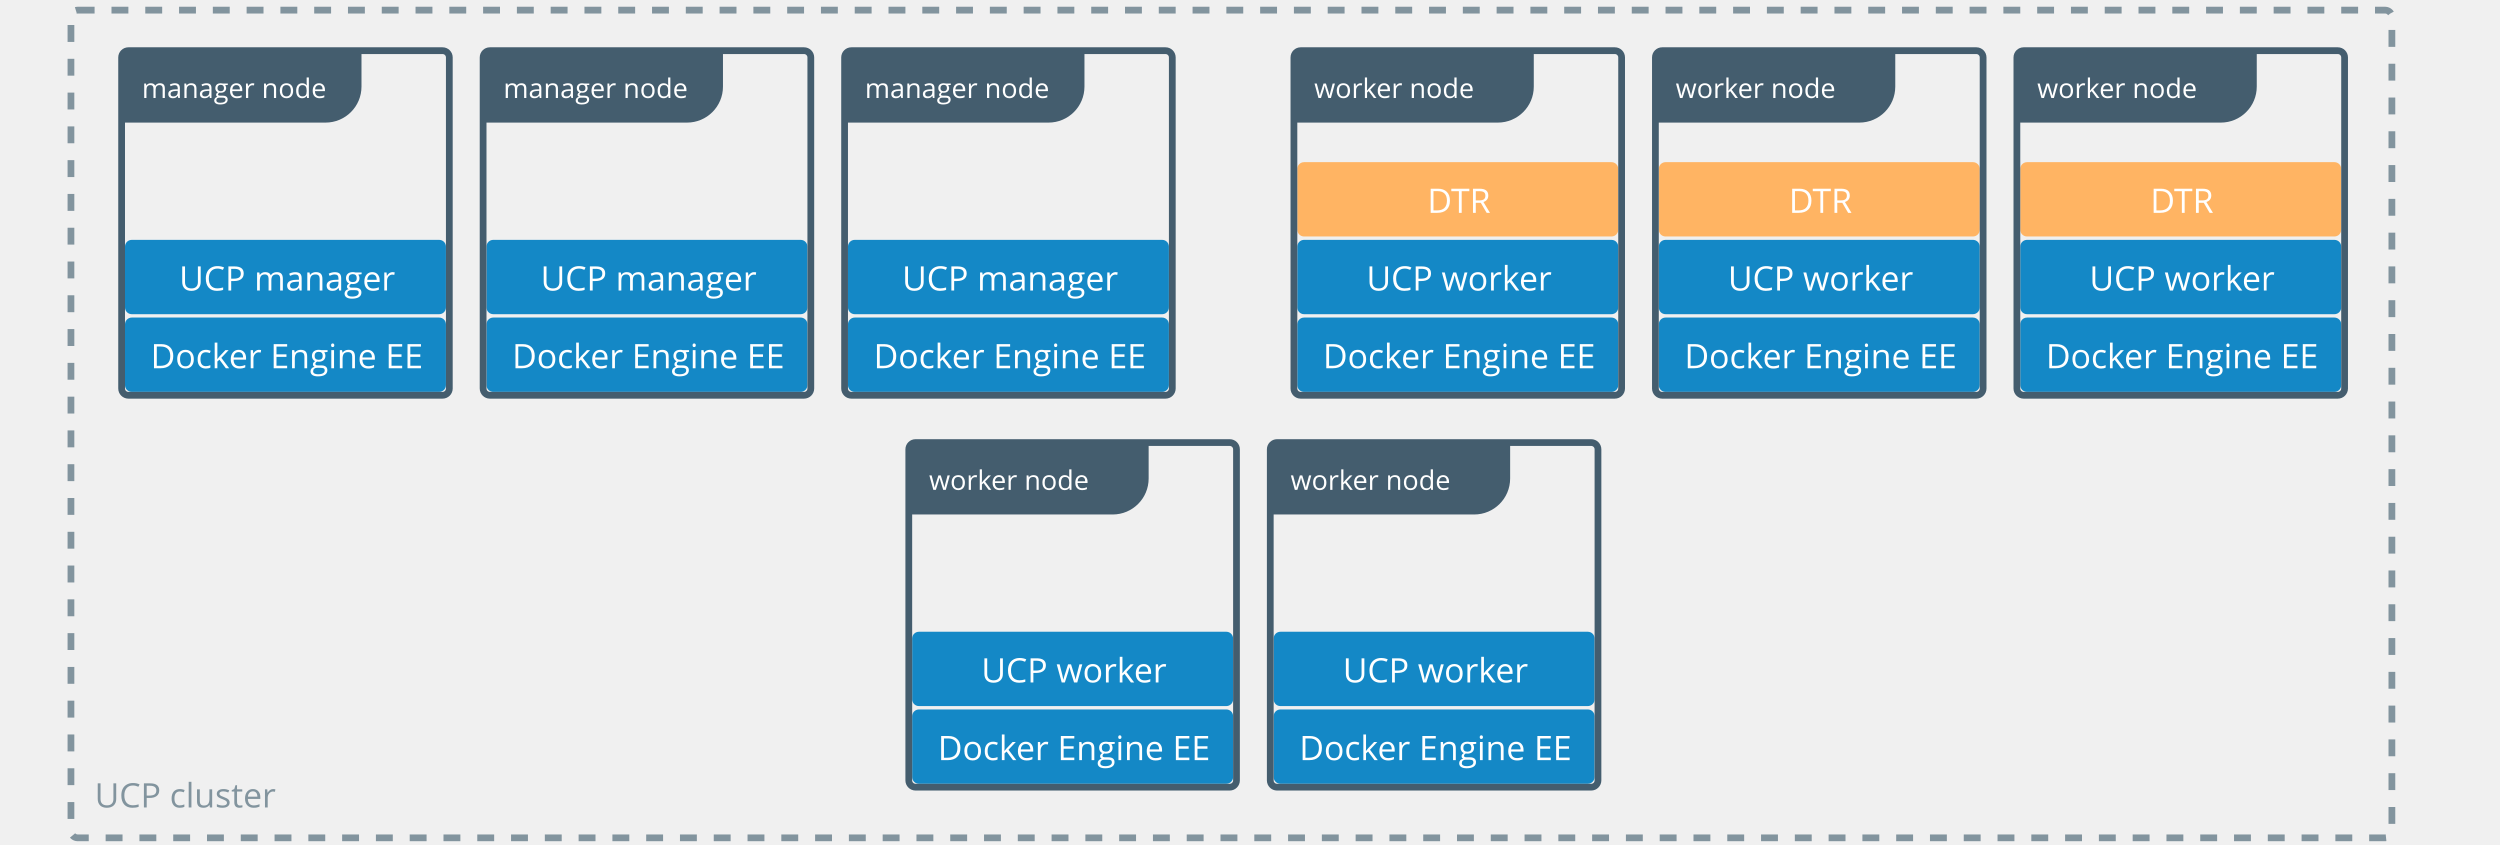
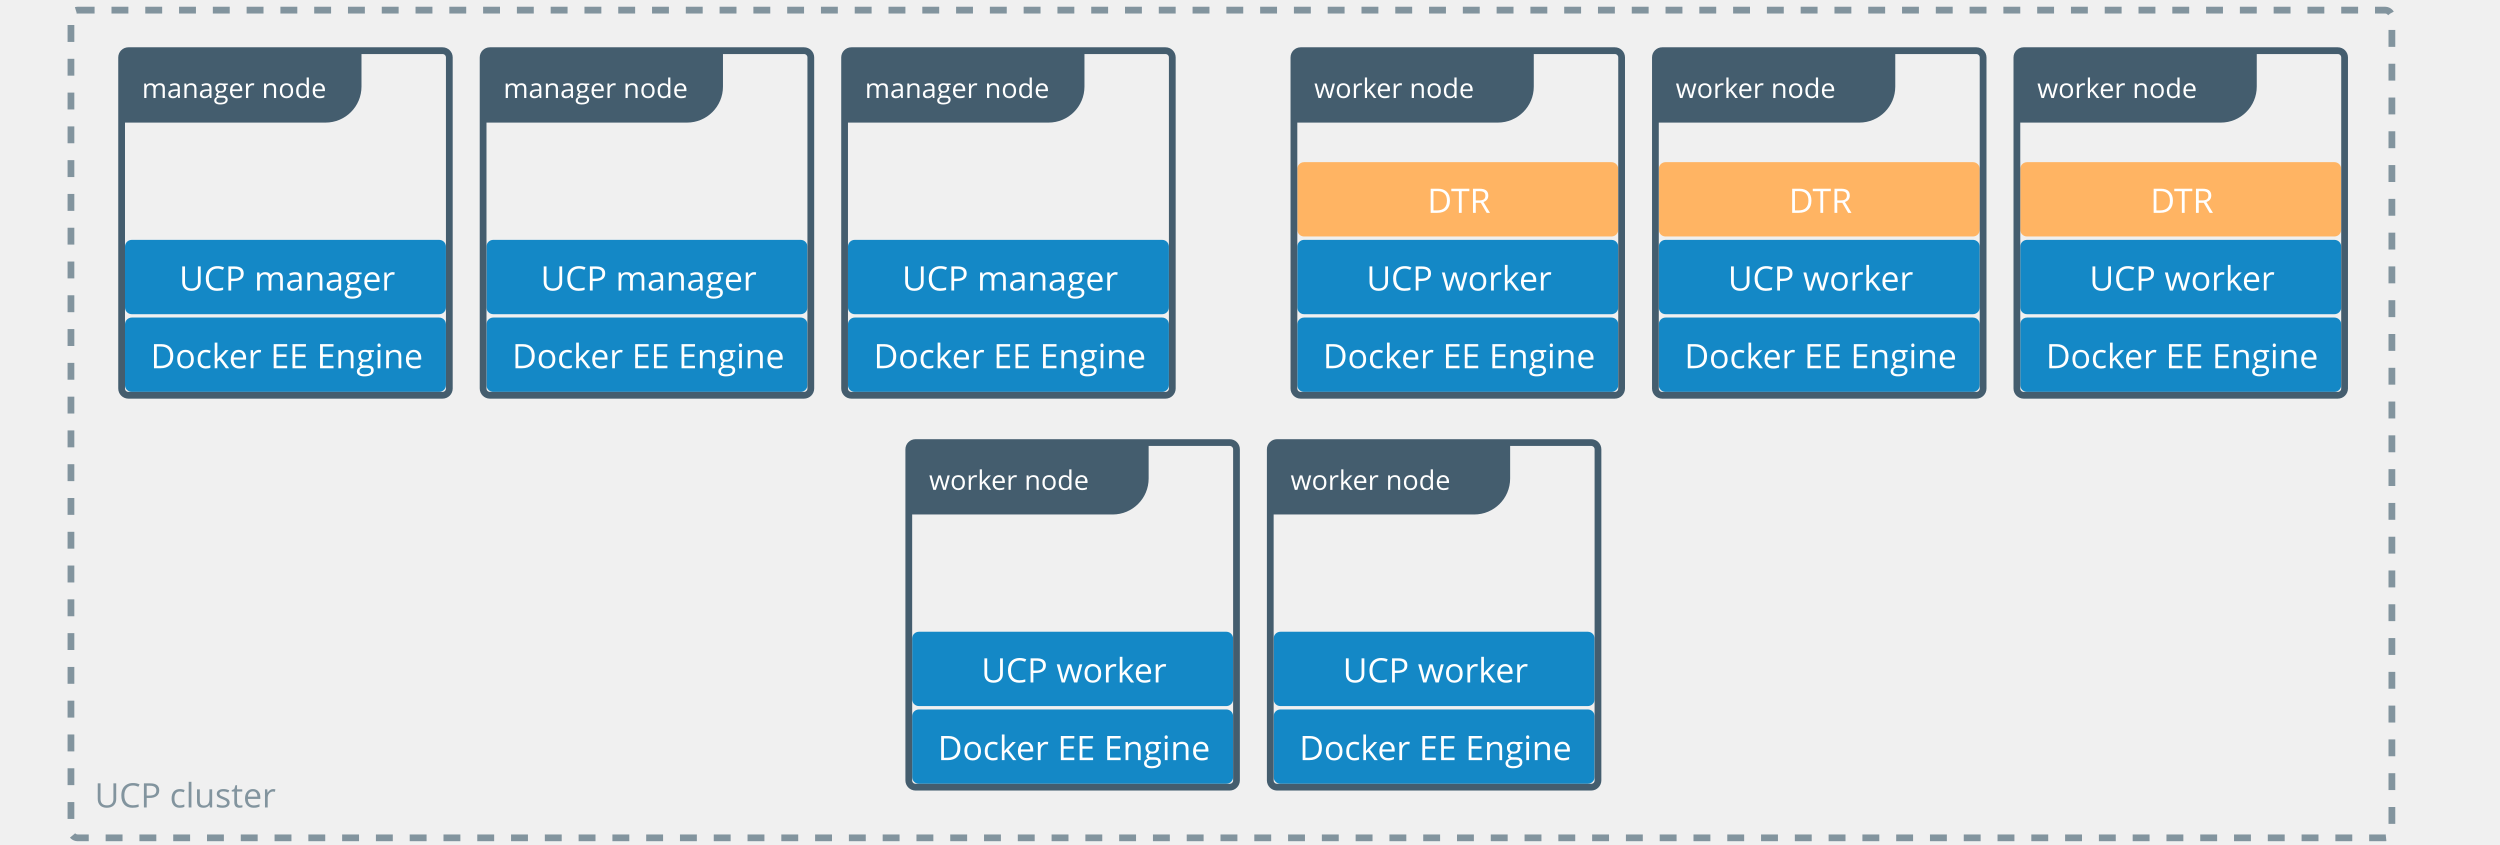
<svg xmlns="http://www.w3.org/2000/svg" width="740px" height="250px" viewBox="0 0 740 250" version="1.1">
  <defs />
  <g id="dtr-diagrams" stroke="none" stroke-width="1" fill="none" fill-rule="evenodd">
    <g id="architecture-2">
      <text id="UCP-cluster" font-family="OpenSans-Semibold, Open Sans" font-size="10" font-weight="500" fill="#82949E">
        <tspan x="28.025" y="239.01">UCP cluster</tspan>
      </text>
      <g id="nodes" transform="translate(36, 15)">
        <g id="workers" transform="translate(233, 116)">
          <g id="node-1-copy">
            <g id="node">
              <g id="node-label">
                <path d="M0,2.003 C0,0.897 0.898,0 1.992,0 L71,0 L71,10.645 C71,16.524 66.231,21.29 60.351,21.29 L0,21.29 L0,2.003 Z" id="Rectangle-127" fill="#445D6E" />
                <text id="worker-node" font-family="OpenSans, Open Sans" font-size="8" font-weight="normal" fill="#FFFFFF">
                  <tspan x="6" y="14">worker node</tspan>
                </text>
              </g>
            </g>
            <g id="engine" transform="translate(1, 79)">
              <rect id="Rectangle-138" fill="#1488C6" x="0" y="0" width="95" height="22" rx="2" />
              <text id="Docker-Engine-EE" font-family="OpenSans, Open Sans" font-size="10" font-weight="normal" fill="#FFFFFF">
-                 <tspan x="7.597" y="15">Docker Engine EE</tspan>
+                 <tspan x="7.597" y="15">Docker EE Engine</tspan>
              </text>
            </g>
            <g id="ucp" transform="translate(1, 56)">
              <rect id="Rectangle-138" fill="#1488C6" x="0" y="0" width="95" height="22" rx="2" />
              <text id="UCP-worker" font-family="OpenSans, Open Sans" font-size="10" font-weight="normal" fill="#FFFFFF">
                <tspan x="20.476" y="15">UCP worker</tspan>
              </text>
            </g>
            <rect id="node-border" stroke="#445D6E" stroke-width="2" x="0" y="0" width="97" height="102" rx="2" />
          </g>
          <g id="node-1-copy-2" transform="translate(107, 0)">
            <g id="node">
              <g id="node-label">
                <path d="M0,2.003 C0,0.897 0.898,0 1.992,0 L71,0 L71,10.645 C71,16.524 66.231,21.29 60.351,21.29 L0,21.29 L0,2.003 Z" id="Rectangle-127" fill="#445D6E" />
                <text id="worker-node" font-family="OpenSans, Open Sans" font-size="8" font-weight="normal" fill="#FFFFFF">
                  <tspan x="6" y="14">worker node</tspan>
                </text>
              </g>
            </g>
            <g id="engine" transform="translate(1, 79)">
              <rect id="Rectangle-138" fill="#1488C6" x="0" y="0" width="95" height="22" rx="2" />
              <text id="Docker-Engine-EE" font-family="OpenSans, Open Sans" font-size="10" font-weight="normal" fill="#FFFFFF">
-                 <tspan x="7.597" y="15">Docker Engine EE</tspan>
+                 <tspan x="7.597" y="15">Docker EE Engine</tspan>
              </text>
            </g>
            <g id="ucp" transform="translate(1, 56)">
              <rect id="Rectangle-138" fill="#1488C6" x="0" y="0" width="95" height="22" rx="2" />
              <text id="UCP-worker" font-family="OpenSans, Open Sans" font-size="10" font-weight="normal" fill="#FFFFFF">
                <tspan x="20.476" y="15">UCP worker</tspan>
              </text>
            </g>
            <rect id="node-border" stroke="#445D6E" stroke-width="2" x="0" y="0" width="97" height="102" rx="2" />
          </g>
        </g>
        <g id="worker-dtr" transform="translate(347, 0)">
          <g id="node-1">
            <g id="node">
              <g id="node-label">
                <path d="M0,2.003 C0,0.897 0.898,0 1.992,0 L71,0 L71,10.645 C71,16.524 66.231,21.29 60.351,21.29 L0,21.29 L0,2.003 Z" id="Rectangle-127" fill="#445D6E" />
                <text id="worker-node" font-family="OpenSans, Open Sans" font-size="8" font-weight="normal" fill="#FFFFFF">
                  <tspan x="6" y="14">worker node</tspan>
                </text>
              </g>
            </g>
            <g id="engine" transform="translate(1, 79)">
              <rect id="Rectangle-138" fill="#1488C6" x="0" y="0" width="95" height="22" rx="2" />
              <text id="Docker-Engine-EE" font-family="OpenSans, Open Sans" font-size="10" font-weight="normal" fill="#FFFFFF">
-                 <tspan x="7.597" y="15">Docker Engine EE</tspan>
+                 <tspan x="7.597" y="15">Docker EE Engine</tspan>
              </text>
            </g>
            <g id="ucp" transform="translate(1, 56)">
              <rect id="Rectangle-138" fill="#1488C6" x="0" y="0" width="95" height="22" rx="2" />
              <text id="UCP-worker" font-family="OpenSans, Open Sans" font-size="10" font-weight="normal" fill="#FFFFFF">
                <tspan x="20.476" y="15">UCP worker</tspan>
              </text>
            </g>
            <g id="dtr" transform="translate(1, 33)">
              <rect id="Rectangle-138" fill="#FFB463" x="0" y="0" width="95" height="22" rx="2" />
              <text id="DTR" font-family="OpenSans, Open Sans" font-size="10" font-weight="normal" fill="#FFFFFF">
                <tspan x="38.498" y="15">DTR</tspan>
              </text>
            </g>
            <rect id="node-border" stroke="#445D6E" stroke-width="2" x="0" y="0" width="97" height="102" rx="2" />
          </g>
          <g id="node-2" transform="translate(107, 0)">
            <g id="node">
              <g id="node-label">
                <path d="M0,2.003 C0,0.897 0.898,0 1.992,0 L71,0 L71,10.645 C71,16.524 66.231,21.29 60.351,21.29 L0,21.29 L0,2.003 Z" id="Rectangle-127" fill="#445D6E" />
                <text id="worker-node" font-family="OpenSans, Open Sans" font-size="8" font-weight="normal" fill="#FFFFFF">
                  <tspan x="6" y="14">worker node</tspan>
                </text>
              </g>
            </g>
            <g id="engine" transform="translate(1, 79)">
              <rect id="Rectangle-138" fill="#1488C6" x="0" y="0" width="95" height="22" rx="2" />
              <text id="Docker-Engine-EE" font-family="OpenSans, Open Sans" font-size="10" font-weight="normal" fill="#FFFFFF">
-                 <tspan x="7.597" y="15">Docker Engine EE</tspan>
+                 <tspan x="7.597" y="15">Docker EE Engine</tspan>
              </text>
            </g>
            <g id="ucp" transform="translate(1, 56)">
              <rect id="Rectangle-138" fill="#1488C6" x="0" y="0" width="95" height="22" rx="2" />
              <text id="UCP-worker" font-family="OpenSans, Open Sans" font-size="10" font-weight="normal" fill="#FFFFFF">
                <tspan x="20.476" y="15">UCP worker</tspan>
              </text>
            </g>
            <g id="dtr" transform="translate(1, 33)">
              <rect id="Rectangle-138" fill="#FFB463" x="0" y="0" width="95" height="22" rx="2" />
              <text id="DTR" font-family="OpenSans, Open Sans" font-size="10" font-weight="normal" fill="#FFFFFF">
                <tspan x="38.498" y="15">DTR</tspan>
              </text>
            </g>
            <rect id="node-border" stroke="#445D6E" stroke-width="2" x="0" y="0" width="97" height="102" rx="2" />
          </g>
          <g id="node-3" transform="translate(214, 0)">
            <g id="node">
              <g id="node-label">
                <path d="M0,2.003 C0,0.897 0.898,0 1.992,0 L71,0 L71,10.645 C71,16.524 66.231,21.29 60.351,21.29 L0,21.29 L0,2.003 Z" id="Rectangle-127" fill="#445D6E" />
                <text id="worker-node" font-family="OpenSans, Open Sans" font-size="8" font-weight="normal" fill="#FFFFFF">
                  <tspan x="6" y="14">worker node</tspan>
                </text>
              </g>
            </g>
            <g id="engine" transform="translate(1, 79)">
              <rect id="Rectangle-138" fill="#1488C6" x="0" y="0" width="95" height="22" rx="2" />
              <text id="Docker-Engine-EE" font-family="OpenSans, Open Sans" font-size="10" font-weight="normal" fill="#FFFFFF">
-                 <tspan x="7.597" y="15">Docker Engine EE</tspan>
+                 <tspan x="7.597" y="15">Docker EE Engine</tspan>
              </text>
            </g>
            <g id="ucp" transform="translate(1, 56)">
              <rect id="Rectangle-138" fill="#1488C6" x="0" y="0" width="95" height="22" rx="2" />
              <text id="UCP-worker" font-family="OpenSans, Open Sans" font-size="10" font-weight="normal" fill="#FFFFFF">
                <tspan x="20.476" y="15">UCP worker</tspan>
              </text>
            </g>
            <g id="dtr" transform="translate(1, 33)">
              <rect id="Rectangle-138" fill="#FFB463" x="0" y="0" width="95" height="22" rx="2" />
              <text id="DTR" font-family="OpenSans, Open Sans" font-size="10" font-weight="normal" fill="#FFFFFF">
                <tspan x="38.498" y="15">DTR</tspan>
              </text>
            </g>
            <rect id="node-border" stroke="#445D6E" stroke-width="2" x="0" y="0" width="97" height="102" rx="2" />
          </g>
        </g>
        <g id="manager-ucp">
          <g id="node-3" transform="translate(214, 0)">
            <g id="node">
              <g id="node-label">
                <path d="M0,2.003 C0,0.897 0.898,0 1.992,0 L71,0 L71,10.645 C71,16.524 66.231,21.29 60.351,21.29 L0,21.29 L0,2.003 Z" id="Rectangle-127" fill="#445D6E" />
                <text id="manager-node" font-family="OpenSans, Open Sans" font-size="8" font-weight="normal" fill="#FFFFFF">
                  <tspan x="6" y="14">manager node</tspan>
                </text>
              </g>
            </g>
            <g id="engine" transform="translate(1, 79)">
              <rect id="Rectangle-138" fill="#1488C6" x="0" y="0" width="95" height="22" rx="2" />
              <text id="Docker-Engine-EE" font-family="OpenSans, Open Sans" font-size="10" font-weight="normal" fill="#FFFFFF">
-                 <tspan x="7.597" y="15">Docker Engine EE</tspan>
+                 <tspan x="7.597" y="15">Docker EE Engine</tspan>
              </text>
            </g>
            <g id="ucp" transform="translate(1, 56)">
              <rect id="Rectangle-138" fill="#1488C6" x="0" y="0" width="95" height="22" rx="2" />
              <text id="UCP-manager" font-family="OpenSans, Open Sans" font-size="10" font-weight="normal" fill="#FFFFFF">
                <tspan x="16.03" y="15">UCP manager</tspan>
              </text>
            </g>
            <rect id="node-border" stroke="#445D6E" stroke-width="2" x="0" y="0" width="97" height="102" rx="2" />
          </g>
          <g id="node-2" transform="translate(107, 0)">
            <g id="node">
              <g id="node-label">
                <path d="M0,2.003 C0,0.897 0.898,0 1.992,0 L71,0 L71,10.645 C71,16.524 66.231,21.29 60.351,21.29 L0,21.29 L0,2.003 Z" id="Rectangle-127" fill="#445D6E" />
                <text id="manager-node" font-family="OpenSans, Open Sans" font-size="8" font-weight="normal" fill="#FFFFFF">
                  <tspan x="6" y="14">manager node</tspan>
                </text>
              </g>
            </g>
            <g id="engine" transform="translate(1, 79)">
              <rect id="Rectangle-138" fill="#1488C6" x="0" y="0" width="95" height="22" rx="2" />
              <text id="Docker-Engine-EE" font-family="OpenSans, Open Sans" font-size="10" font-weight="normal" fill="#FFFFFF">
-                 <tspan x="7.597" y="15">Docker Engine EE</tspan>
+                 <tspan x="7.597" y="15">Docker EE Engine</tspan>
              </text>
            </g>
            <g id="ucp" transform="translate(1, 56)">
              <rect id="Rectangle-138" fill="#1488C6" x="0" y="0" width="95" height="22" rx="2" />
              <text id="UCP-manager" font-family="OpenSans, Open Sans" font-size="10" font-weight="normal" fill="#FFFFFF">
                <tspan x="16.03" y="15">UCP manager</tspan>
              </text>
            </g>
            <rect id="node-border" stroke="#445D6E" stroke-width="2" x="0" y="0" width="97" height="102" rx="2" />
          </g>
          <g id="node-1">
            <g id="node">
              <g id="node-label">
                <path d="M0,2.003 C0,0.897 0.898,0 1.992,0 L71,0 L71,10.645 C71,16.524 66.231,21.29 60.351,21.29 L0,21.29 L0,2.003 Z" id="Rectangle-127" fill="#445D6E" />
                <text id="manager-node" font-family="OpenSans, Open Sans" font-size="8" font-weight="normal" fill="#FFFFFF">
                  <tspan x="6" y="14">manager node</tspan>
                </text>
              </g>
            </g>
            <g id="engine" transform="translate(1, 79)">
              <rect id="Rectangle-138" fill="#1488C6" x="0" y="0" width="95" height="22" rx="2" />
              <text id="Docker-Engine-EE" font-family="OpenSans, Open Sans" font-size="10" font-weight="normal" fill="#FFFFFF">
-                 <tspan x="7.597" y="15">Docker Engine EE</tspan>
+                 <tspan x="7.597" y="15">Docker EE Engine</tspan>
              </text>
            </g>
            <g id="ucp" transform="translate(1, 56)">
              <rect id="Rectangle-138" fill="#1488C6" x="0" y="0" width="95" height="22" rx="2" />
              <text id="UCP-manager" font-family="OpenSans, Open Sans" font-size="10" font-weight="normal" fill="#FFFFFF">
                <tspan x="16.03" y="15">UCP manager</tspan>
              </text>
            </g>
            <rect id="node-border" stroke="#445D6E" stroke-width="2" x="0" y="0" width="97" height="102" rx="2" />
          </g>
        </g>
      </g>
      <rect id="group" stroke="#82949E" stroke-width="2" stroke-dasharray="5,5,5,5" x="21" y="3" width="687" height="245" rx="2" />
    </g>
  </g>
</svg>
